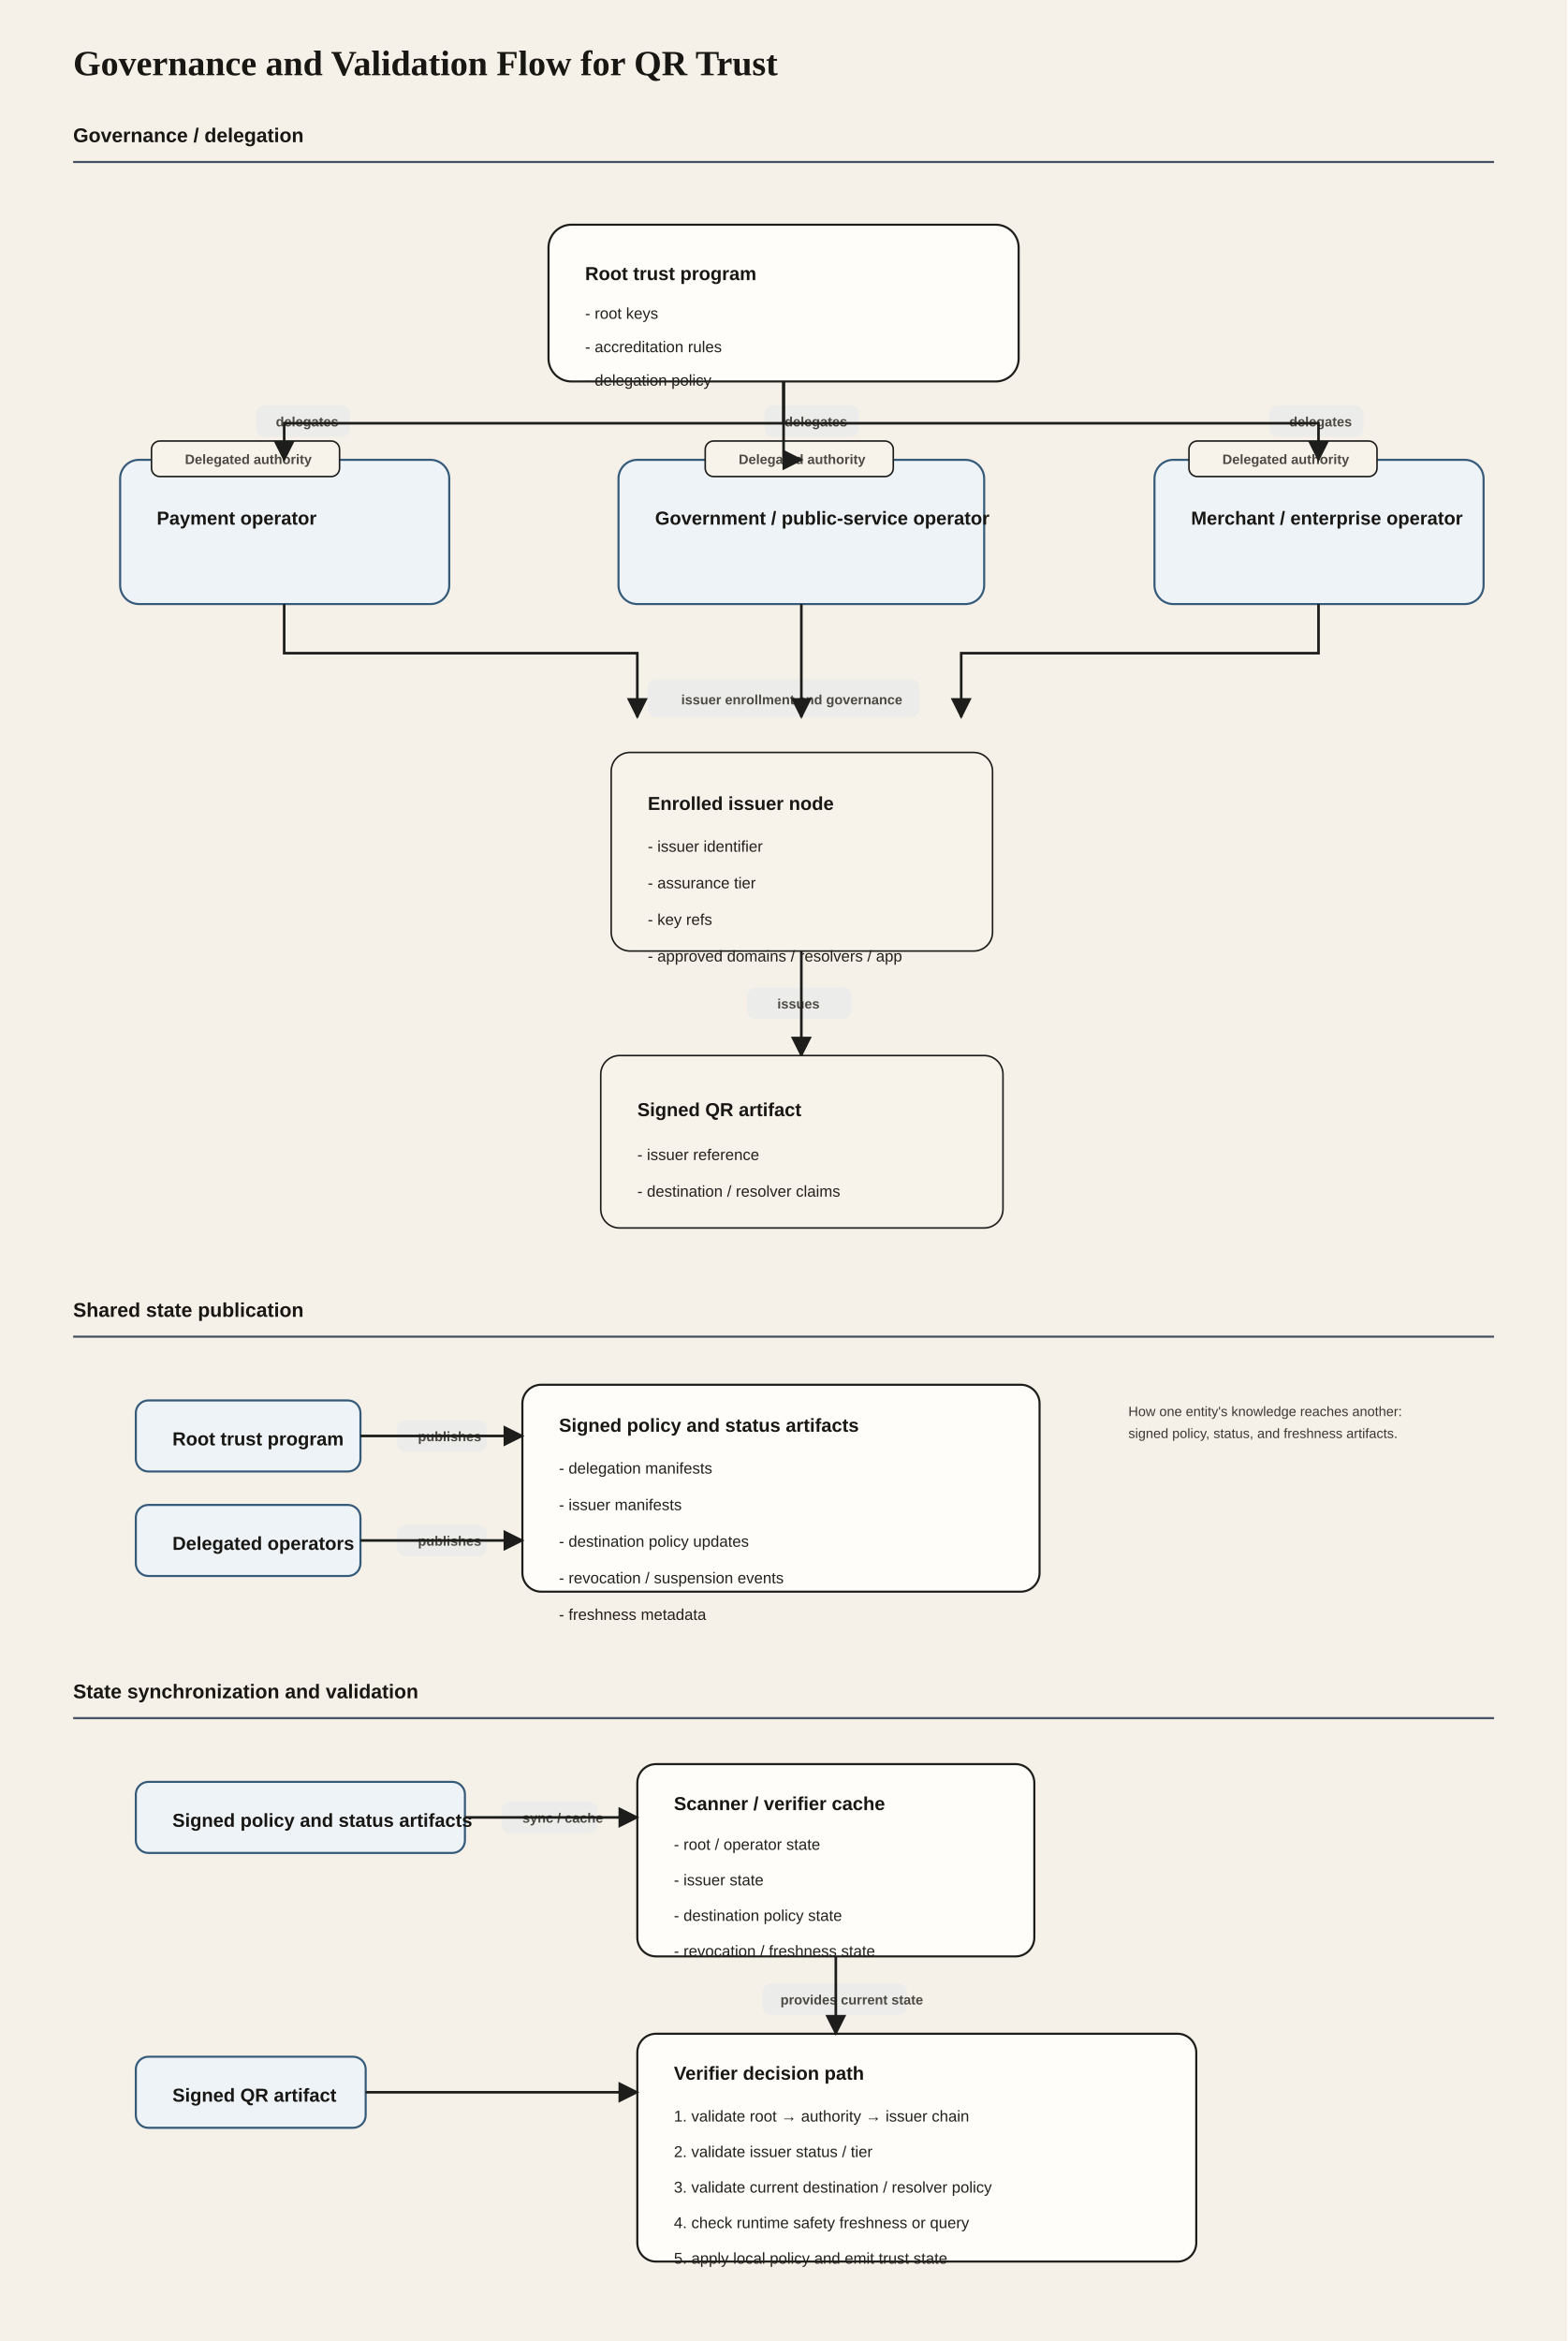
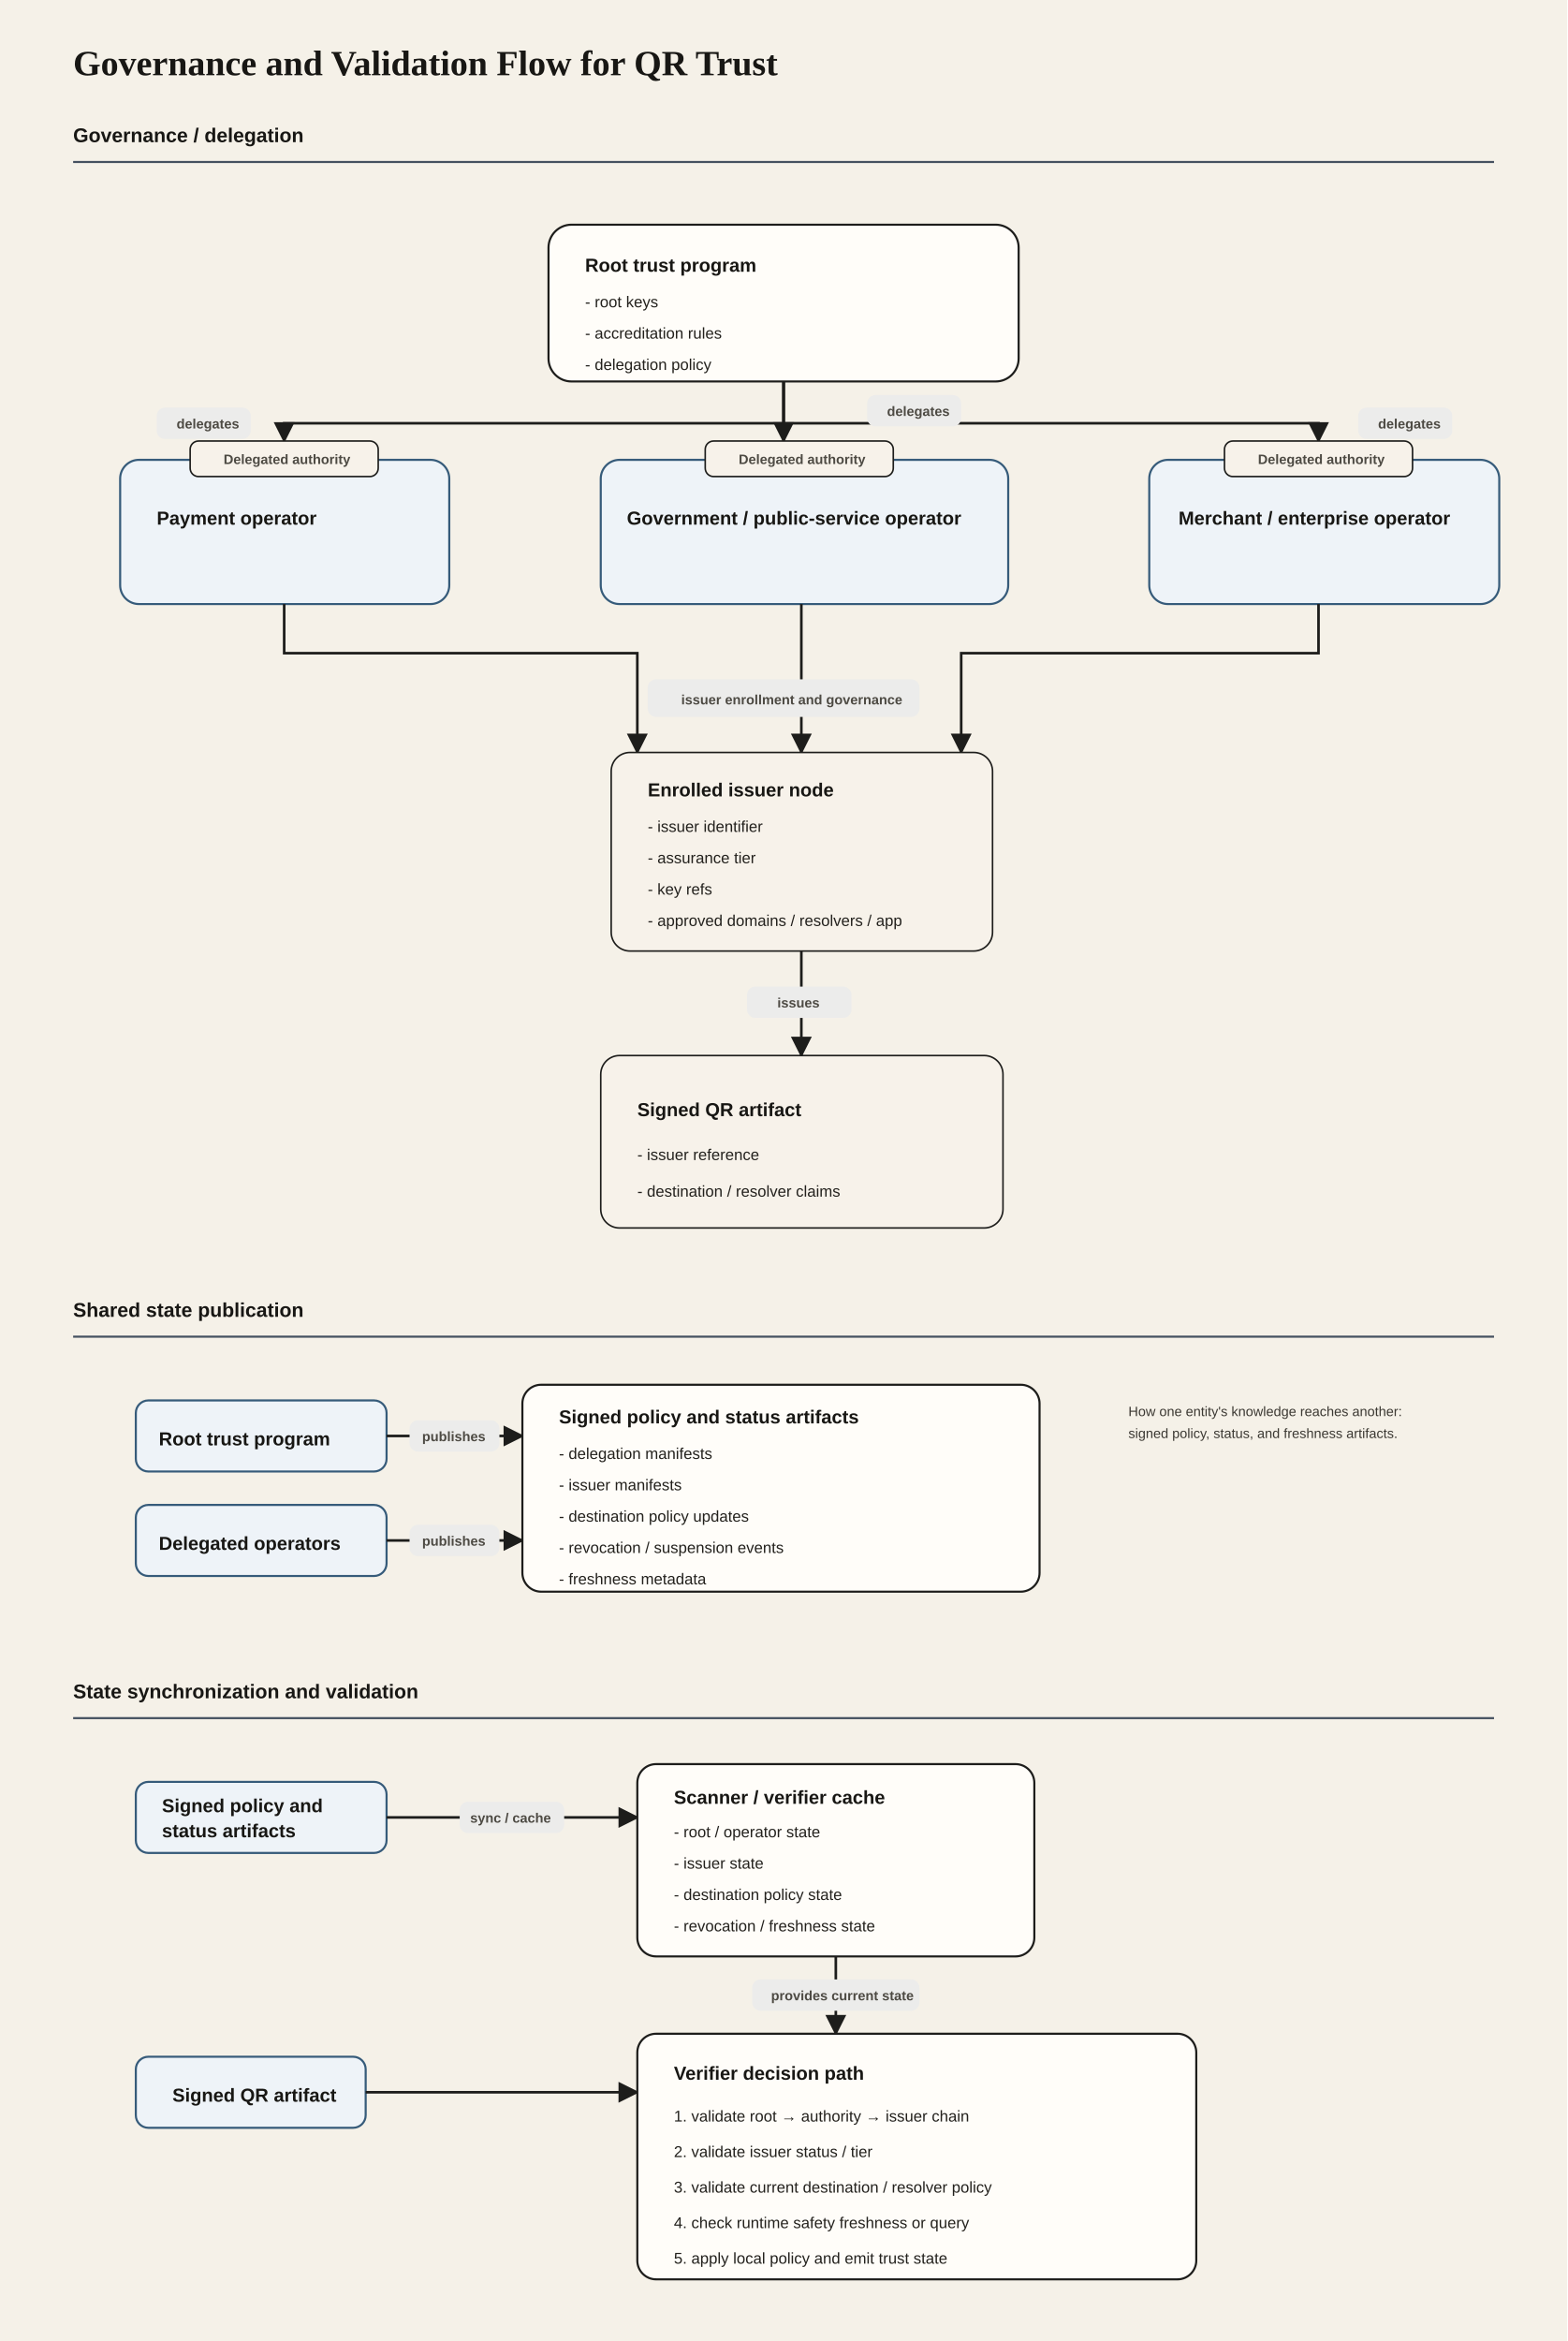
<svg xmlns="http://www.w3.org/2000/svg" width="1500" height="2240" viewBox="0 0 1500 2240" role="img" aria-labelledby="title desc">
  <defs>
    <style>
      .bg { fill: #f5f1e8; }
      .panel { fill: #fffdf9; stroke: #1d1d1b; stroke-width: 2; }
      .soft { fill: #f7f2ea; stroke: #1d1d1b; stroke-width: 1.5; }
      .accent { fill: #eef3f8; stroke: #365b7a; stroke-width: 2; }
      .tag { fill: #ececeb; stroke: none; }
      .title { font: 700 34px Georgia, "Times New Roman", serif; fill: #181714; }
      .section { font: 700 19px Arial, Helvetica, sans-serif; fill: #181714; }
      .h { font: 700 18px Arial, Helvetica, sans-serif; fill: #181714; }
      .body { font: 15px Arial, Helvetica, sans-serif; fill: #23211d; }
      .small { font: 13px Arial, Helvetica, sans-serif; fill: #3c3933; }
      .tagtext { font: 600 13px Arial, Helvetica, sans-serif; fill: #4d4a43; }
      .line { stroke: #1d1d1b; stroke-width: 2.5; fill: none; }
      .rule { stroke: #455160; stroke-width: 2; }
    </style>
    <marker id="arrow" viewBox="0 0 10 10" refX="9" refY="5" markerWidth="8" markerHeight="8" orient="auto-start-reverse">
      <path d="M 0 0 L 10 5 L 0 10 z" fill="#1d1d1b" />
    </marker>
  </defs>
  <rect class="bg" x="0" y="0" width="1500" height="2240" />
  <text class="title" x="70" y="72">Governance and Validation Flow for QR Trust</text>
  <text class="section" x="70" y="136">Governance / delegation</text>
  <line class="rule" x1="70" y1="155" x2="1430" y2="155" />
  <rect class="panel" x="525" y="215" width="450" height="150" rx="22" />
-   <text class="h" x="560" y="268">Root trust program</text>
-   <text class="body" x="560" y="305">- root keys</text>
-   <text class="body" x="560" y="337">- accreditation rules</text>
-   <text class="body" x="560" y="369">- delegation policy</text>
+   <text class="h" x="560" y="260">Root trust program</text>
+   <text class="body" x="560" y="294">- root keys</text>
+   <text class="body" x="560" y="324">- accreditation rules</text>
+   <text class="body" x="560" y="354">- delegation policy</text>
  <rect class="accent" x="115" y="440" width="315" height="138" rx="18" />
-   <rect class="soft" x="145" y="422" width="180" height="34" rx="8" />
-   <text class="tagtext" x="177" y="444">Delegated authority</text>
  <text class="h" x="150" y="502">Payment operator</text>
-   <rect class="accent" x="592" y="440" width="350" height="138" rx="18" />
+   <rect class="accent" x="575" y="440" width="390" height="138" rx="18" />
+   <text class="h" x="600" y="502">Government / public-service operator</text>
+   <rect class="accent" x="1100" y="440" width="335" height="138" rx="18" />
+   <text class="h" x="1128" y="502">Merchant / enterprise operator</text>
+   <path class="line" d="M750 365 L750 405 L272 405 L272 422" marker-end="url(#arrow)" />
+   <path class="line" d="M750 365 L750 422" marker-end="url(#arrow)" />
+   <path class="line" d="M750 365 L750 405 L1262 405 L1262 422" marker-end="url(#arrow)" />
+   <rect class="tag" x="150" y="390" width="90" height="30" rx="8" />
+   <text class="tagtext" x="169" y="410">delegates</text>
+   <rect class="tag" x="830" y="378" width="90" height="30" rx="8" />
+   <text class="tagtext" x="849" y="398">delegates</text>
+   <rect class="tag" x="1300" y="390" width="90" height="30" rx="8" />
+   <text class="tagtext" x="1319" y="410">delegates</text>
+   <rect class="soft" x="182" y="422" width="180" height="34" rx="8" />
+   <text class="tagtext" x="214" y="444">Delegated authority</text>
  <rect class="soft" x="675" y="422" width="180" height="34" rx="8" />
  <text class="tagtext" x="707" y="444">Delegated authority</text>
-   <text class="h" x="627" y="502">Government / public-service operator</text>
-   <rect class="accent" x="1105" y="440" width="315" height="138" rx="18" />
-   <rect class="soft" x="1138" y="422" width="180" height="34" rx="8" />
-   <text class="tagtext" x="1170" y="444">Delegated authority</text>
-   <text class="h" x="1140" y="502">Merchant / enterprise operator</text>
-   <rect class="tag" x="245" y="388" width="90" height="30" rx="8" />
-   <text class="tagtext" x="264" y="408">delegates</text>
-   <rect class="tag" x="732" y="388" width="90" height="30" rx="8" />
-   <text class="tagtext" x="751" y="408">delegates</text>
-   <rect class="tag" x="1215" y="388" width="90" height="30" rx="8" />
-   <text class="tagtext" x="1234" y="408">delegates</text>
-   <path class="line" d="M750 365 L750 405 L272 405 L272 440" marker-end="url(#arrow)" />
-   <path class="line" d="M750 365 L750 440 L767 440" marker-end="url(#arrow)" />
-   <path class="line" d="M750 365 L750 405 L1262 405 L1262 440" marker-end="url(#arrow)" />
+   <rect class="soft" x="1172" y="422" width="180" height="34" rx="8" />
+   <text class="tagtext" x="1204" y="444">Delegated authority</text>
+   <path class="line" d="M272 578 L272 625 L610 625 L610 720" marker-end="url(#arrow)" />
+   <path class="line" d="M767 578 L767 720" marker-end="url(#arrow)" />
+   <path class="line" d="M1262 578 L1262 625 L920 625 L920 720" marker-end="url(#arrow)" />
  <rect class="tag" x="620" y="650" width="260" height="36" rx="8" />
  <text class="tagtext" x="652" y="674">issuer enrollment and governance</text>
-   <path class="line" d="M272 578 L272 625 L610 625 L610 686" marker-end="url(#arrow)" />
-   <path class="line" d="M767 578 L767 686" marker-end="url(#arrow)" />
-   <path class="line" d="M1262 578 L1262 625 L920 625 L920 686" marker-end="url(#arrow)" />
  <rect class="soft" x="585" y="720" width="365" height="190" rx="18" />
-   <text class="h" x="620" y="775">Enrolled issuer node</text>
-   <text class="body" x="620" y="815">- issuer identifier</text>
-   <text class="body" x="620" y="850">- assurance tier</text>
-   <text class="body" x="620" y="885">- key refs</text>
-   <text class="body" x="620" y="920">- approved domains / resolvers / app</text>
-   <rect class="tag" x="715" y="945" width="100" height="30" rx="8" />
-   <text class="tagtext" x="744" y="965">issues</text>
-   <path class="line" d="M767 910 L767 975 L767 1010" marker-end="url(#arrow)" />
+   <text class="h" x="620" y="762">Enrolled issuer node</text>
+   <text class="body" x="620" y="796">- issuer identifier</text>
+   <text class="body" x="620" y="826">- assurance tier</text>
+   <text class="body" x="620" y="856">- key refs</text>
+   <text class="body" x="620" y="886">- approved domains / resolvers / app</text>
+   <path class="line" d="M767 910 L767 1010" marker-end="url(#arrow)" />
+   <rect class="tag" x="715" y="944" width="100" height="30" rx="8" />
+   <text class="tagtext" x="744" y="964">issues</text>
  <rect class="soft" x="575" y="1010" width="385" height="165" rx="18" />
  <text class="h" x="610" y="1068">Signed QR artifact</text>
  <text class="body" x="610" y="1110">- issuer reference</text>
  <text class="body" x="610" y="1145">- destination / resolver claims</text>
  <text class="section" x="70" y="1260">Shared state publication</text>
  <line class="rule" x1="70" y1="1279" x2="1430" y2="1279" />
-   <rect class="accent" x="130" y="1340" width="215" height="68" rx="12" />
-   <text class="h" x="165" y="1383">Root trust program</text>
-   <rect class="accent" x="130" y="1440" width="215" height="68" rx="12" />
-   <text class="h" x="165" y="1483">Delegated operators</text>
-   <rect class="tag" x="380" y="1359" width="86" height="30" rx="8" />
-   <text class="tagtext" x="400" y="1379">publishes</text>
-   <rect class="tag" x="380" y="1459" width="86" height="30" rx="8" />
-   <text class="tagtext" x="400" y="1479">publishes</text>
+   <rect class="accent" x="130" y="1340" width="240" height="68" rx="12" />
+   <text class="h" x="152" y="1383">Root trust program</text>
+   <rect class="accent" x="130" y="1440" width="240" height="68" rx="12" />
+   <text class="h" x="152" y="1483">Delegated operators</text>
+   <path class="line" d="M370 1374 L500 1374" marker-end="url(#arrow)" />
+   <path class="line" d="M370 1474 L500 1474" marker-end="url(#arrow)" />
+   <rect class="tag" x="392" y="1359" width="86" height="30" rx="8" />
+   <text class="tagtext" x="404" y="1379">publishes</text>
+   <rect class="tag" x="392" y="1459" width="86" height="30" rx="8" />
+   <text class="tagtext" x="404" y="1479">publishes</text>
  <rect class="panel" x="500" y="1325" width="495" height="198" rx="18" />
-   <text class="h" x="535" y="1370">Signed policy and status artifacts</text>
-   <text class="body" x="535" y="1410">- delegation manifests</text>
-   <text class="body" x="535" y="1445">- issuer manifests</text>
-   <text class="body" x="535" y="1480">- destination policy updates</text>
-   <text class="body" x="535" y="1515">- revocation / suspension events</text>
-   <text class="body" x="535" y="1550">- freshness metadata</text>
-   <path class="line" d="M345 1374 L500 1374" marker-end="url(#arrow)" />
-   <path class="line" d="M345 1474 L500 1474" marker-end="url(#arrow)" />
+   <text class="h" x="535" y="1362">Signed policy and status artifacts</text>
+   <text class="body" x="535" y="1396">- delegation manifests</text>
+   <text class="body" x="535" y="1426">- issuer manifests</text>
+   <text class="body" x="535" y="1456">- destination policy updates</text>
+   <text class="body" x="535" y="1486">- revocation / suspension events</text>
+   <text class="body" x="535" y="1516">- freshness metadata</text>
  <text class="small" x="1080" y="1355">How one entity's knowledge reaches another:</text>
  <text class="small" x="1080" y="1376">signed policy, status, and freshness artifacts.</text>
  <text class="section" x="70" y="1625">State synchronization and validation</text>
  <line class="rule" x1="70" y1="1644" x2="1430" y2="1644" />
-   <rect class="accent" x="130" y="1705" width="315" height="68" rx="12" />
-   <text class="h" x="165" y="1748">Signed policy and status artifacts</text>
-   <rect class="tag" x="480" y="1724" width="92" height="30" rx="8" />
-   <text class="tagtext" x="500" y="1744">sync / cache</text>
+   <rect class="accent" x="130" y="1705" width="240" height="68" rx="12" />
+   <text class="h" x="155" y="1734">Signed policy and</text>
+   <text class="h" x="155" y="1758">status artifacts</text>
+   <path class="line" d="M370 1739 L610 1739" marker-end="url(#arrow)" />
+   <rect class="tag" x="440" y="1724" width="100" height="30" rx="8" />
+   <text class="tagtext" x="450" y="1744">sync / cache</text>
  <rect class="panel" x="610" y="1688" width="380" height="184" rx="18" />
-   <text class="h" x="645" y="1732">Scanner / verifier cache</text>
-   <text class="body" x="645" y="1770">- root / operator state</text>
-   <text class="body" x="645" y="1804">- issuer state</text>
-   <text class="body" x="645" y="1838">- destination policy state</text>
-   <text class="body" x="645" y="1872">- revocation / freshness state</text>
-   <path class="line" d="M445 1739 L610 1739" marker-end="url(#arrow)" />
-   <rect class="tag" x="730" y="1898" width="138" height="30" rx="8" />
-   <text class="tagtext" x="747" y="1918">provides current state</text>
+   <text class="h" x="645" y="1726">Scanner / verifier cache</text>
+   <text class="body" x="645" y="1758">- root / operator state</text>
+   <text class="body" x="645" y="1788">- issuer state</text>
+   <text class="body" x="645" y="1818">- destination policy state</text>
+   <text class="body" x="645" y="1848">- revocation / freshness state</text>
+   <path class="line" d="M800 1872 L800 1946" marker-end="url(#arrow)" />
+   <rect class="tag" x="720" y="1894" width="160" height="30" rx="8" />
+   <text class="tagtext" x="738" y="1914">provides current state</text>
  <rect class="accent" x="130" y="1968" width="220" height="68" rx="12" />
  <text class="h" x="165" y="2011">Signed QR artifact</text>
-   <rect class="panel" x="610" y="1946" width="535" height="218" rx="18" />
+   <path class="line" d="M350 2002 L610 2002" marker-end="url(#arrow)" />
+   <rect class="panel" x="610" y="1946" width="535" height="235" rx="18" />
  <text class="h" x="645" y="1990">Verifier decision path</text>
  <text class="body" x="645" y="2030">1. validate root → authority → issuer chain</text>
  <text class="body" x="645" y="2064">2. validate issuer status / tier</text>
  <text class="body" x="645" y="2098">3. validate current destination / resolver policy</text>
  <text class="body" x="645" y="2132">4. check runtime safety freshness or query</text>
  <text class="body" x="645" y="2166">5. apply local policy and emit trust state</text>
-   <path class="line" d="M800 1872 L800 1928 L800 1946" marker-end="url(#arrow)" />
-   <path class="line" d="M350 2002 L610 2002" marker-end="url(#arrow)" />
</svg>
